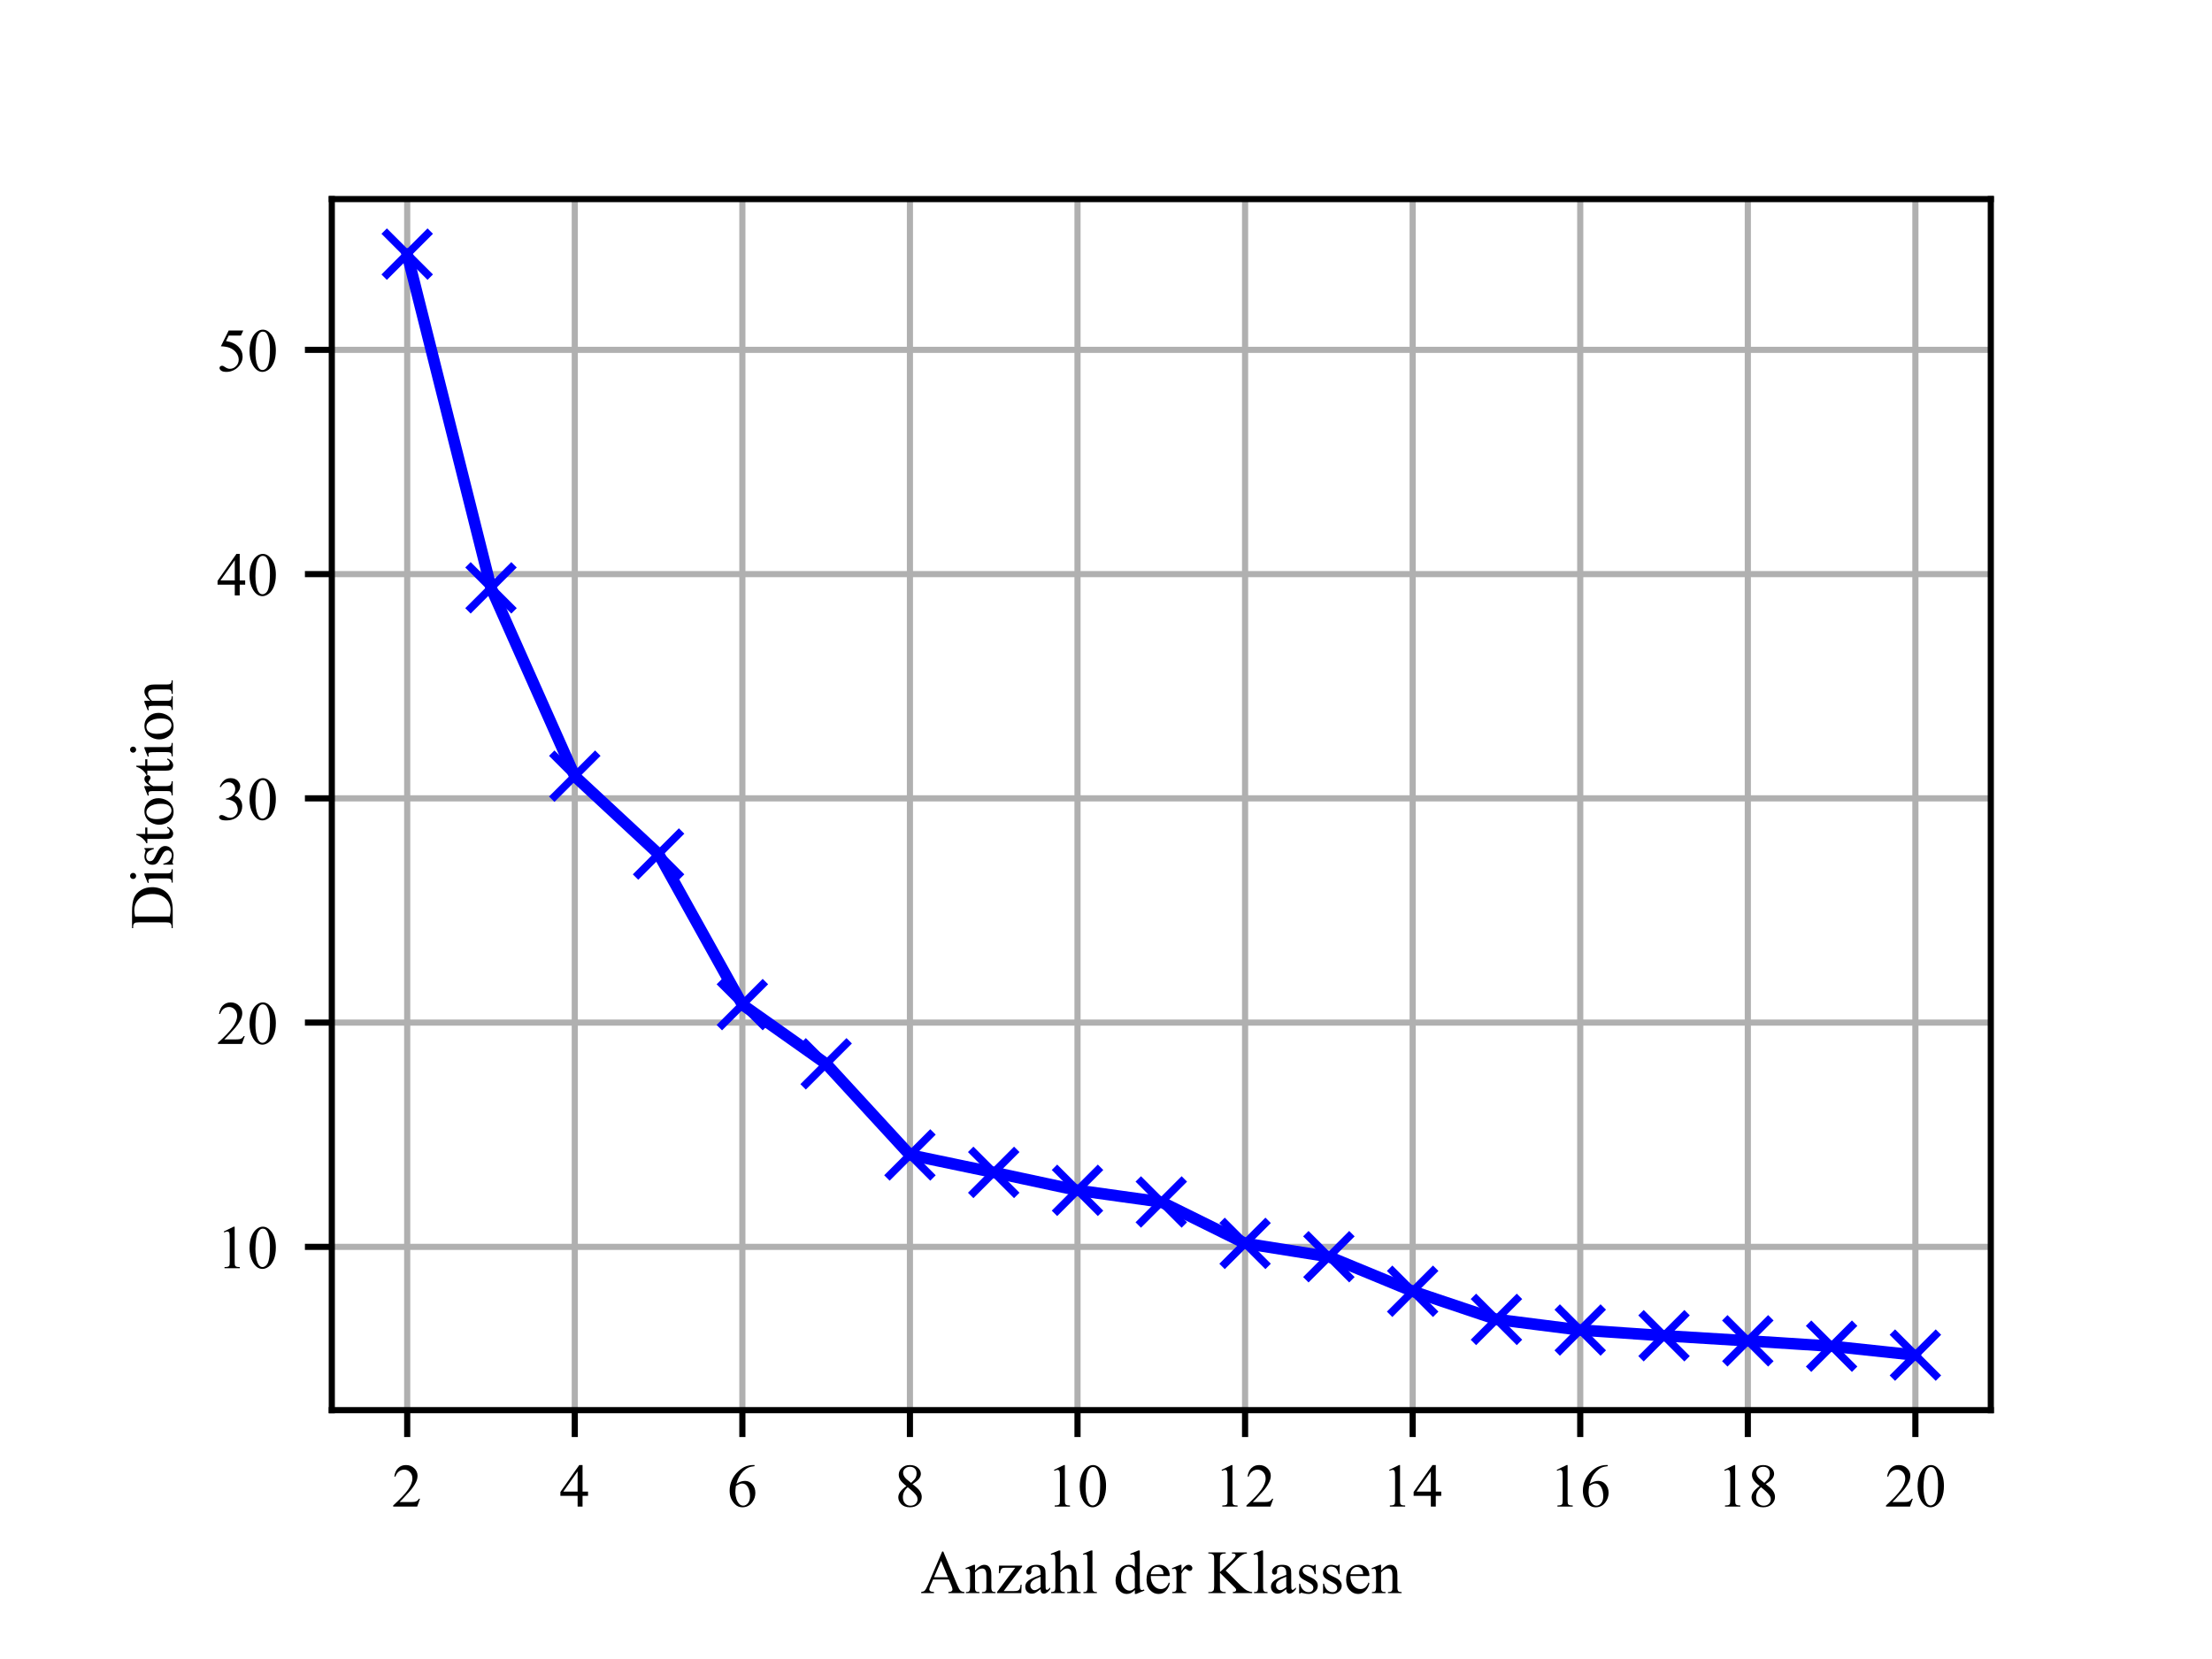
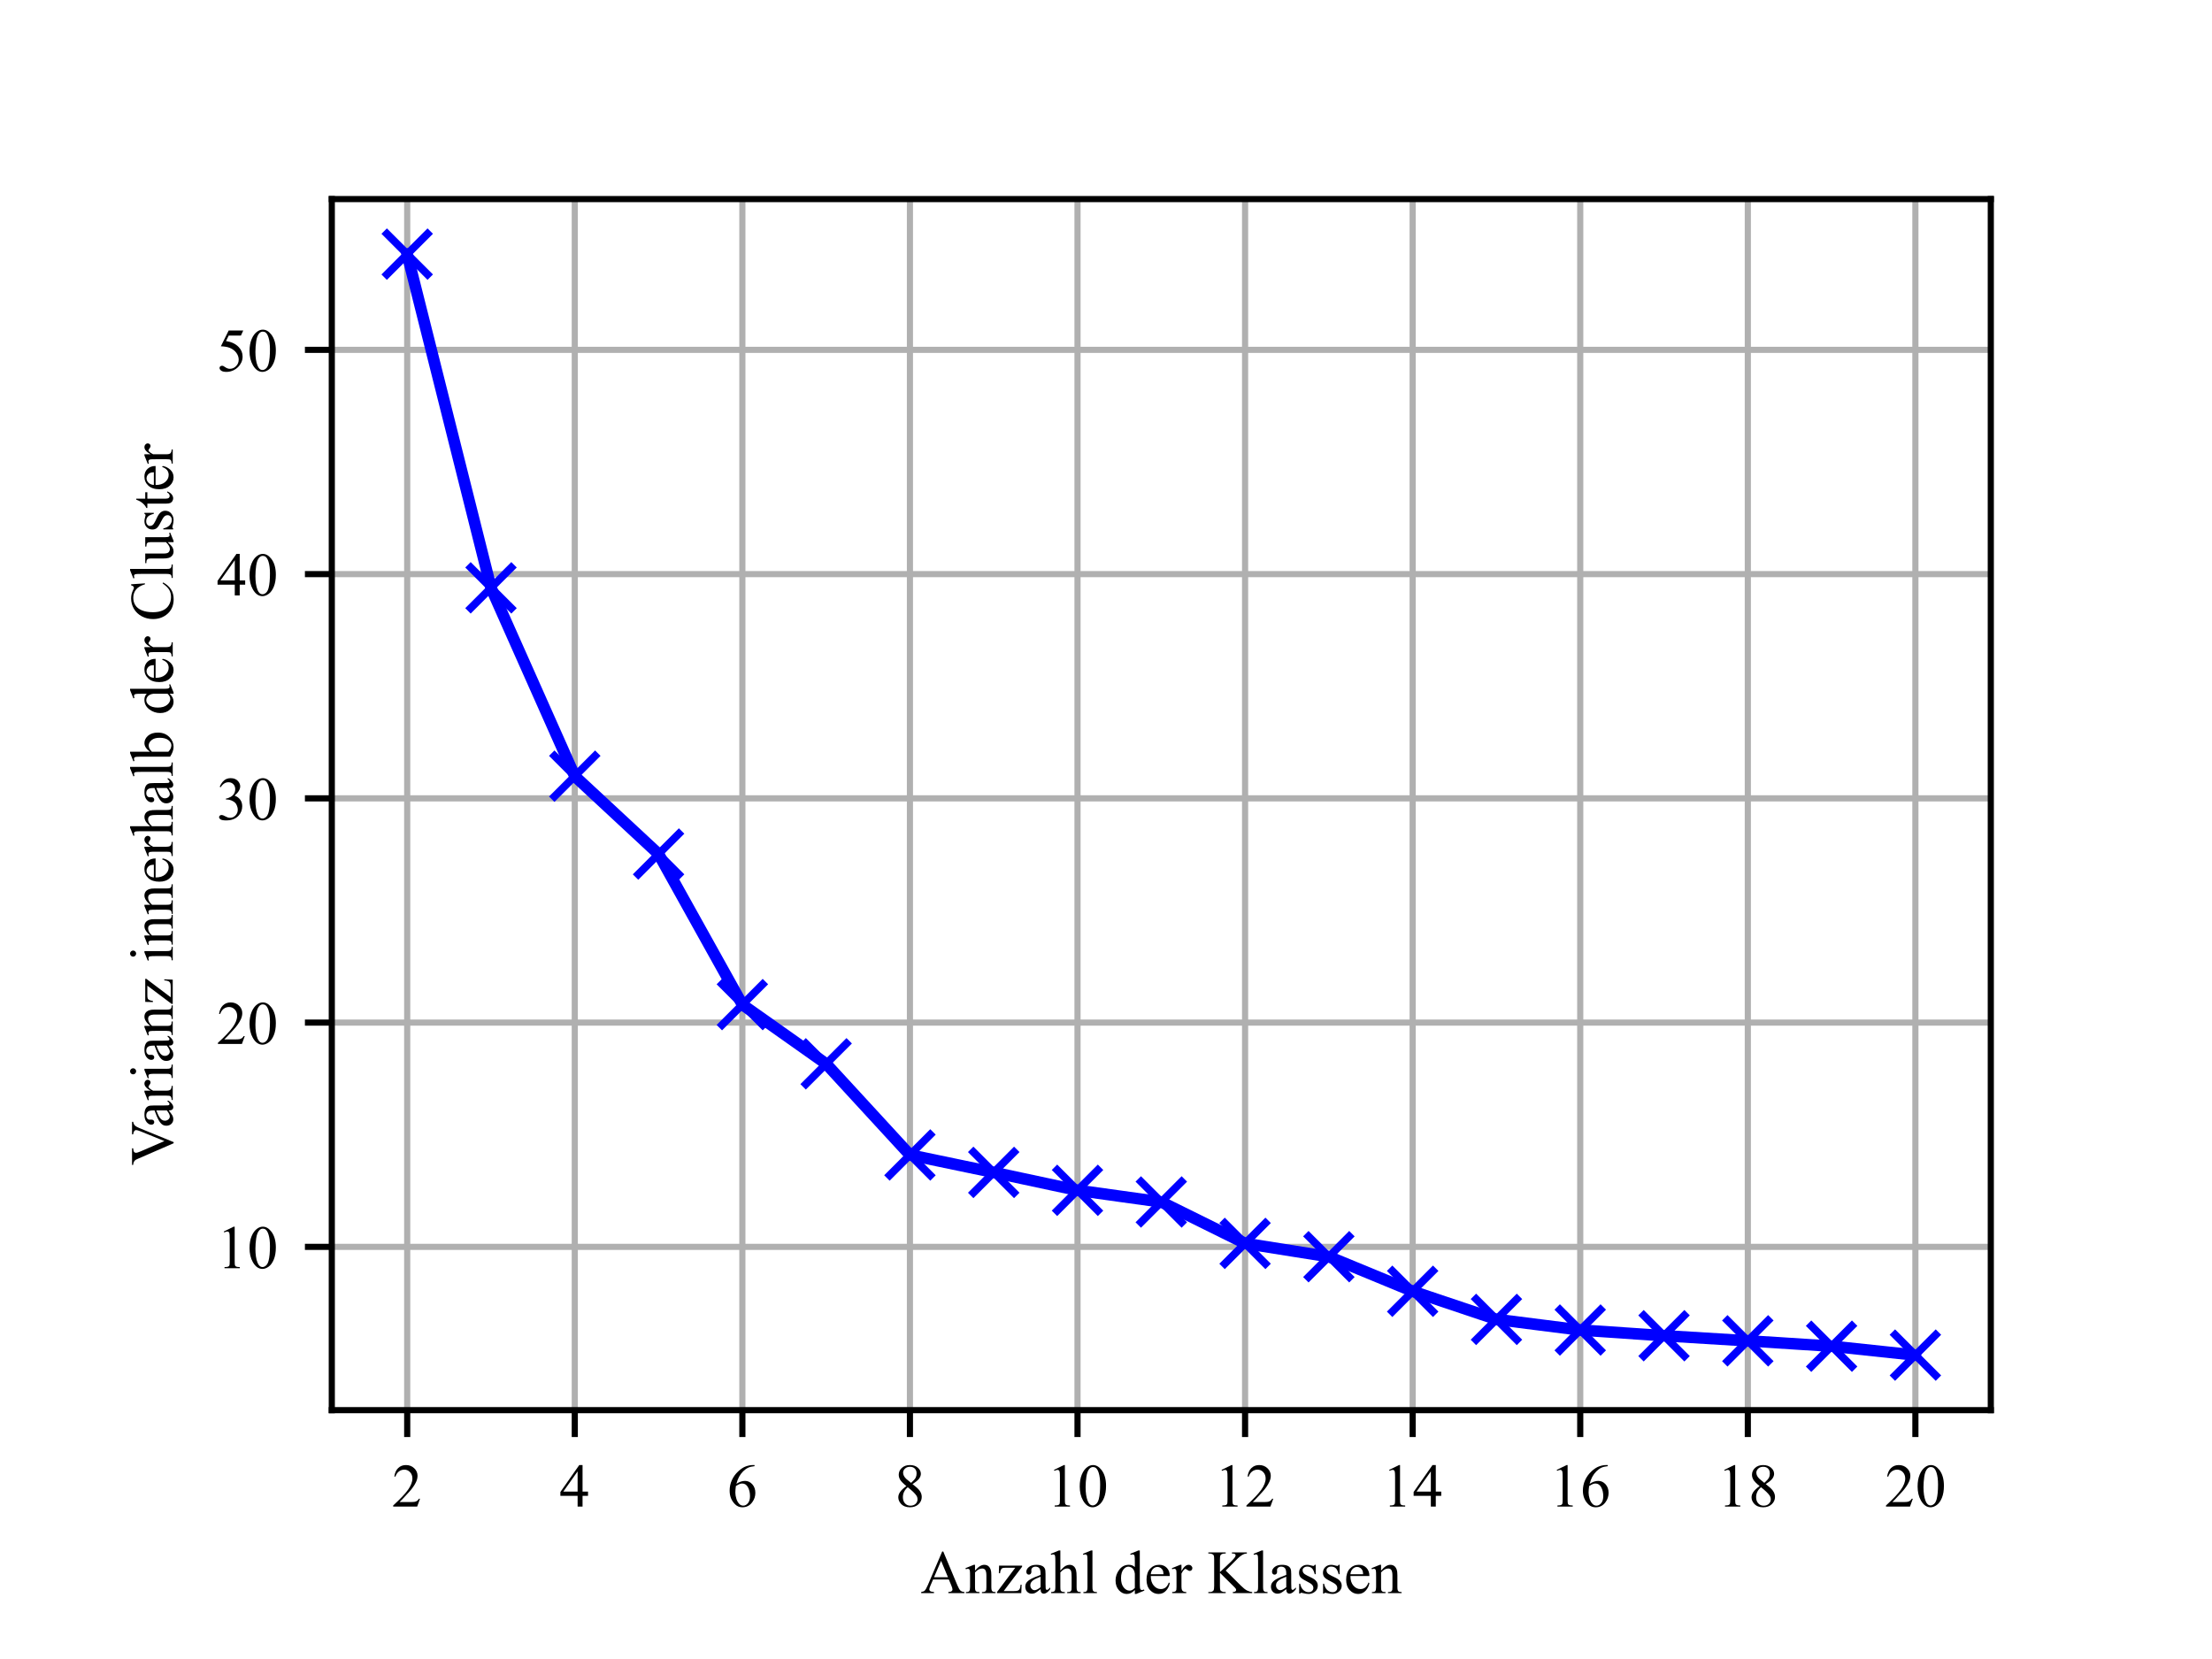
<svg xmlns="http://www.w3.org/2000/svg" xmlns:xlink="http://www.w3.org/1999/xlink" width="288pt" height="216pt" viewBox="0 0 288 216" version="1.1">
  <defs>
    <style type="text/css">*{stroke-linejoin: round; stroke-linecap: butt}</style>
  </defs>
  <g id="figure_1">
    <g id="patch_1">
      <path d="M 0 216  L 288 216  L 288 0  L 0 0  z " style="fill: #ffffff" />
    </g>
    <g id="axes_1">
      <g id="patch_2">
        <path d="M 43.2 183.6  L 259.2 183.6  L 259.2 25.92  L 43.2 25.92  z " style="fill: #ffffff" />
      </g>
      <g id="matplotlib.axis_1">
        <g id="xtick_1">
          <g id="line2d_1">
-             <path d="M 53.018 183.6  L 53.018 25.92  " clip-path="url(#p04c6bb851a)" style="fill: none; stroke: #b0b0b0; stroke-width: 0.8; stroke-linecap: square" />
+             <path d="M 53.018 183.6  L 53.018 25.92  " clip-path="url(#p8b24aad36d)" style="fill: none; stroke: #b0b0b0; stroke-width: 0.8; stroke-linecap: square" />
          </g>
          <g id="line2d_2">
            <defs>
-               <path id="mc4f756c12f" d="M 0 0  L 0 3.5  " style="stroke: #000000; stroke-width: 0.8" />
+               <path id="mf83e53381e" d="M 0 0  L 0 3.5  " style="stroke: #000000; stroke-width: 0.8" />
            </defs>
            <g>
-               <use xlink:href="#mc4f756c12f" x="53.018" y="183.6" style="stroke: #000000; stroke-width: 0.8" />
+               <use xlink:href="#mf83e53381e" x="53.018" y="183.6" style="stroke: #000000; stroke-width: 0.8" />
            </g>
          </g>
          <g id="text_1">
            <g transform="translate(51.01818 196.155) scale(0.08 -0.08)">
              <defs>
                <path id="TimesNewRomanPSMT-32" d="M 2934 816  L 2638 0  L 138 0  L 138 116  Q 1241 1122 1691 1759  Q 2141 2397 2141 2925  Q 2141 3328 1894 3587  Q 1647 3847 1303 3847  Q 991 3847 742 3664  Q 494 3481 375 3128  L 259 3128  Q 338 3706 661 4015  Q 984 4325 1469 4325  Q 1984 4325 2329 3994  Q 2675 3663 2675 3213  Q 2675 2891 2525 2569  Q 2294 2063 1775 1497  Q 997 647 803 472  L 1909 472  Q 2247 472 2383 497  Q 2519 522 2628 598  Q 2738 675 2819 816  L 2934 816  z " transform="scale(0.015625)" />
              </defs>
              <use xlink:href="#TimesNewRomanPSMT-32" />
            </g>
          </g>
        </g>
        <g id="xtick_2">
          <g id="line2d_3">
-             <path d="M 74.836 183.6  L 74.836 25.92  " clip-path="url(#p04c6bb851a)" style="fill: none; stroke: #b0b0b0; stroke-width: 0.8; stroke-linecap: square" />
+             <path d="M 74.836 183.6  L 74.836 25.92  " clip-path="url(#p8b24aad36d)" style="fill: none; stroke: #b0b0b0; stroke-width: 0.8; stroke-linecap: square" />
          </g>
          <g id="line2d_4">
            <g>
-               <use xlink:href="#mc4f756c12f" x="74.836" y="183.6" style="stroke: #000000; stroke-width: 0.8" />
+               <use xlink:href="#mf83e53381e" x="74.836" y="183.6" style="stroke: #000000; stroke-width: 0.8" />
            </g>
          </g>
          <g id="text_2">
            <g transform="translate(72.83636 196.155) scale(0.08 -0.08)">
              <defs>
                <path id="TimesNewRomanPSMT-34" d="M 2978 1563  L 2978 1119  L 2409 1119  L 2409 0  L 1894 0  L 1894 1119  L 100 1119  L 100 1519  L 2066 4325  L 2409 4325  L 2409 1563  L 2978 1563  z M 1894 1563  L 1894 3666  L 406 1563  L 1894 1563  z " transform="scale(0.015625)" />
              </defs>
              <use xlink:href="#TimesNewRomanPSMT-34" />
            </g>
          </g>
        </g>
        <g id="xtick_3">
          <g id="line2d_5">
-             <path d="M 96.655 183.6  L 96.655 25.92  " clip-path="url(#p04c6bb851a)" style="fill: none; stroke: #b0b0b0; stroke-width: 0.8; stroke-linecap: square" />
+             <path d="M 96.655 183.6  L 96.655 25.92  " clip-path="url(#p8b24aad36d)" style="fill: none; stroke: #b0b0b0; stroke-width: 0.8; stroke-linecap: square" />
          </g>
          <g id="line2d_6">
            <g>
-               <use xlink:href="#mc4f756c12f" x="96.655" y="183.6" style="stroke: #000000; stroke-width: 0.8" />
+               <use xlink:href="#mf83e53381e" x="96.655" y="183.6" style="stroke: #000000; stroke-width: 0.8" />
            </g>
          </g>
          <g id="text_3">
            <g transform="translate(94.65454 196.155) scale(0.08 -0.08)">
              <defs>
                <path id="TimesNewRomanPSMT-36" d="M 2869 4325  L 2869 4209  Q 2456 4169 2195 4045  Q 1934 3922 1679 3669  Q 1425 3416 1258 3105  Q 1091 2794 978 2366  Q 1428 2675 1881 2675  Q 2316 2675 2634 2325  Q 2953 1975 2953 1425  Q 2953 894 2631 456  Q 2244 -75 1606 -75  Q 1172 -75 869 213  Q 275 772 275 1663  Q 275 2231 503 2743  Q 731 3256 1154 3653  Q 1578 4050 1965 4187  Q 2353 4325 2688 4325  L 2869 4325  z M 925 2138  Q 869 1716 869 1456  Q 869 1156 980 804  Q 1091 453 1309 247  Q 1469 100 1697 100  Q 1969 100 2183 356  Q 2397 613 2397 1088  Q 2397 1622 2184 2012  Q 1972 2403 1581 2403  Q 1463 2403 1327 2353  Q 1191 2303 925 2138  z " transform="scale(0.015625)" />
              </defs>
              <use xlink:href="#TimesNewRomanPSMT-36" />
            </g>
          </g>
        </g>
        <g id="xtick_4">
          <g id="line2d_7">
-             <path d="M 118.473 183.6  L 118.473 25.92  " clip-path="url(#p04c6bb851a)" style="fill: none; stroke: #b0b0b0; stroke-width: 0.8; stroke-linecap: square" />
+             <path d="M 118.473 183.6  L 118.473 25.92  " clip-path="url(#p8b24aad36d)" style="fill: none; stroke: #b0b0b0; stroke-width: 0.8; stroke-linecap: square" />
          </g>
          <g id="line2d_8">
            <g>
-               <use xlink:href="#mc4f756c12f" x="118.473" y="183.6" style="stroke: #000000; stroke-width: 0.8" />
+               <use xlink:href="#mf83e53381e" x="118.473" y="183.6" style="stroke: #000000; stroke-width: 0.8" />
            </g>
          </g>
          <g id="text_4">
            <g transform="translate(116.4727 196.155) scale(0.08 -0.08)">
              <defs>
                <path id="TimesNewRomanPSMT-38" d="M 1228 2134  Q 725 2547 579 2797  Q 434 3047 434 3316  Q 434 3728 753 4026  Q 1072 4325 1600 4325  Q 2113 4325 2425 4047  Q 2738 3769 2738 3413  Q 2738 3175 2569 2928  Q 2400 2681 1866 2347  Q 2416 1922 2594 1678  Q 2831 1359 2831 1006  Q 2831 559 2490 242  Q 2150 -75 1597 -75  Q 994 -75 656 303  Q 388 606 388 966  Q 388 1247 577 1523  Q 766 1800 1228 2134  z M 1719 2469  Q 2094 2806 2194 3001  Q 2294 3197 2294 3444  Q 2294 3772 2109 3958  Q 1925 4144 1606 4144  Q 1288 4144 1088 3959  Q 888 3775 888 3528  Q 888 3366 970 3203  Q 1053 3041 1206 2894  L 1719 2469  z M 1375 2016  Q 1116 1797 991 1539  Q 866 1281 866 981  Q 866 578 1086 336  Q 1306 94 1647 94  Q 1984 94 2187 284  Q 2391 475 2391 747  Q 2391 972 2272 1150  Q 2050 1481 1375 2016  z " transform="scale(0.015625)" />
              </defs>
              <use xlink:href="#TimesNewRomanPSMT-38" />
            </g>
          </g>
        </g>
        <g id="xtick_5">
          <g id="line2d_9">
-             <path d="M 140.291 183.6  L 140.291 25.92  " clip-path="url(#p04c6bb851a)" style="fill: none; stroke: #b0b0b0; stroke-width: 0.8; stroke-linecap: square" />
+             <path d="M 140.291 183.6  L 140.291 25.92  " clip-path="url(#p8b24aad36d)" style="fill: none; stroke: #b0b0b0; stroke-width: 0.8; stroke-linecap: square" />
          </g>
          <g id="line2d_10">
            <g>
-               <use xlink:href="#mc4f756c12f" x="140.291" y="183.6" style="stroke: #000000; stroke-width: 0.8" />
+               <use xlink:href="#mf83e53381e" x="140.291" y="183.6" style="stroke: #000000; stroke-width: 0.8" />
            </g>
          </g>
          <g id="text_5">
            <g transform="translate(136.2909 196.155) scale(0.08 -0.08)">
              <defs>
                <path id="TimesNewRomanPSMT-31" d="M 750 3822  L 1781 4325  L 1884 4325  L 1884 747  Q 1884 391 1914 303  Q 1944 216 2037 169  Q 2131 122 2419 116  L 2419 0  L 825 0  L 825 116  Q 1125 122 1212 167  Q 1300 213 1334 289  Q 1369 366 1369 747  L 1369 3034  Q 1369 3497 1338 3628  Q 1316 3728 1258 3775  Q 1200 3822 1119 3822  Q 1003 3822 797 3725  L 750 3822  z " transform="scale(0.015625)" />
                <path id="TimesNewRomanPSMT-30" d="M 231 2094  Q 231 2819 450 3342  Q 669 3866 1031 4122  Q 1313 4325 1613 4325  Q 2100 4325 2488 3828  Q 2972 3213 2972 2159  Q 2972 1422 2759 906  Q 2547 391 2217 158  Q 1888 -75 1581 -75  Q 975 -75 572 641  Q 231 1244 231 2094  z M 844 2016  Q 844 1141 1059 588  Q 1238 122 1591 122  Q 1759 122 1940 273  Q 2122 425 2216 781  Q 2359 1319 2359 2297  Q 2359 3022 2209 3506  Q 2097 3866 1919 4016  Q 1791 4119 1609 4119  Q 1397 4119 1231 3928  Q 1006 3669 925 3112  Q 844 2556 844 2016  z " transform="scale(0.015625)" />
              </defs>
              <use xlink:href="#TimesNewRomanPSMT-31" />
              <use xlink:href="#TimesNewRomanPSMT-30" x="50" />
            </g>
          </g>
        </g>
        <g id="xtick_6">
          <g id="line2d_11">
-             <path d="M 162.109 183.6  L 162.109 25.92  " clip-path="url(#p04c6bb851a)" style="fill: none; stroke: #b0b0b0; stroke-width: 0.8; stroke-linecap: square" />
+             <path d="M 162.109 183.6  L 162.109 25.92  " clip-path="url(#p8b24aad36d)" style="fill: none; stroke: #b0b0b0; stroke-width: 0.8; stroke-linecap: square" />
          </g>
          <g id="line2d_12">
            <g>
-               <use xlink:href="#mc4f756c12f" x="162.109" y="183.6" style="stroke: #000000; stroke-width: 0.8" />
+               <use xlink:href="#mf83e53381e" x="162.109" y="183.6" style="stroke: #000000; stroke-width: 0.8" />
            </g>
          </g>
          <g id="text_6">
            <g transform="translate(158.1091 196.155) scale(0.08 -0.08)">
              <use xlink:href="#TimesNewRomanPSMT-31" />
              <use xlink:href="#TimesNewRomanPSMT-32" x="50" />
            </g>
          </g>
        </g>
        <g id="xtick_7">
          <g id="line2d_13">
-             <path d="M 183.927 183.6  L 183.927 25.92  " clip-path="url(#p04c6bb851a)" style="fill: none; stroke: #b0b0b0; stroke-width: 0.8; stroke-linecap: square" />
+             <path d="M 183.927 183.6  L 183.927 25.92  " clip-path="url(#p8b24aad36d)" style="fill: none; stroke: #b0b0b0; stroke-width: 0.8; stroke-linecap: square" />
          </g>
          <g id="line2d_14">
            <g>
-               <use xlink:href="#mc4f756c12f" x="183.927" y="183.6" style="stroke: #000000; stroke-width: 0.8" />
+               <use xlink:href="#mf83e53381e" x="183.927" y="183.6" style="stroke: #000000; stroke-width: 0.8" />
            </g>
          </g>
          <g id="text_7">
            <g transform="translate(179.9273 196.155) scale(0.08 -0.08)">
              <use xlink:href="#TimesNewRomanPSMT-31" />
              <use xlink:href="#TimesNewRomanPSMT-34" x="50" />
            </g>
          </g>
        </g>
        <g id="xtick_8">
          <g id="line2d_15">
-             <path d="M 205.745 183.6  L 205.745 25.92  " clip-path="url(#p04c6bb851a)" style="fill: none; stroke: #b0b0b0; stroke-width: 0.8; stroke-linecap: square" />
+             <path d="M 205.745 183.6  L 205.745 25.92  " clip-path="url(#p8b24aad36d)" style="fill: none; stroke: #b0b0b0; stroke-width: 0.8; stroke-linecap: square" />
          </g>
          <g id="line2d_16">
            <g>
-               <use xlink:href="#mc4f756c12f" x="205.745" y="183.6" style="stroke: #000000; stroke-width: 0.8" />
+               <use xlink:href="#mf83e53381e" x="205.745" y="183.6" style="stroke: #000000; stroke-width: 0.8" />
            </g>
          </g>
          <g id="text_8">
            <g transform="translate(201.7455 196.155) scale(0.08 -0.08)">
              <use xlink:href="#TimesNewRomanPSMT-31" />
              <use xlink:href="#TimesNewRomanPSMT-36" x="50" />
            </g>
          </g>
        </g>
        <g id="xtick_9">
          <g id="line2d_17">
-             <path d="M 227.564 183.6  L 227.564 25.92  " clip-path="url(#p04c6bb851a)" style="fill: none; stroke: #b0b0b0; stroke-width: 0.8; stroke-linecap: square" />
+             <path d="M 227.564 183.6  L 227.564 25.92  " clip-path="url(#p8b24aad36d)" style="fill: none; stroke: #b0b0b0; stroke-width: 0.8; stroke-linecap: square" />
          </g>
          <g id="line2d_18">
            <g>
-               <use xlink:href="#mc4f756c12f" x="227.564" y="183.6" style="stroke: #000000; stroke-width: 0.8" />
+               <use xlink:href="#mf83e53381e" x="227.564" y="183.6" style="stroke: #000000; stroke-width: 0.8" />
            </g>
          </g>
          <g id="text_9">
            <g transform="translate(223.5636 196.155) scale(0.08 -0.08)">
              <use xlink:href="#TimesNewRomanPSMT-31" />
              <use xlink:href="#TimesNewRomanPSMT-38" x="50" />
            </g>
          </g>
        </g>
        <g id="xtick_10">
          <g id="line2d_19">
-             <path d="M 249.382 183.6  L 249.382 25.92  " clip-path="url(#p04c6bb851a)" style="fill: none; stroke: #b0b0b0; stroke-width: 0.8; stroke-linecap: square" />
+             <path d="M 249.382 183.6  L 249.382 25.92  " clip-path="url(#p8b24aad36d)" style="fill: none; stroke: #b0b0b0; stroke-width: 0.8; stroke-linecap: square" />
          </g>
          <g id="line2d_20">
            <g>
-               <use xlink:href="#mc4f756c12f" x="249.382" y="183.6" style="stroke: #000000; stroke-width: 0.8" />
+               <use xlink:href="#mf83e53381e" x="249.382" y="183.6" style="stroke: #000000; stroke-width: 0.8" />
            </g>
          </g>
          <g id="text_10">
            <g transform="translate(245.3818 196.155) scale(0.08 -0.08)">
              <use xlink:href="#TimesNewRomanPSMT-32" />
              <use xlink:href="#TimesNewRomanPSMT-30" x="50" />
            </g>
          </g>
        </g>
        <g id="text_11">
          <g transform="translate(119.8762 207.4212) scale(0.08 -0.08)">
            <defs>
              <path id="TimesNewRomanPSMT-41" d="M 2928 1419  L 1288 1419  L 1000 750  Q 894 503 894 381  Q 894 284 986 211  Q 1078 138 1384 116  L 1384 0  L 50 0  L 50 116  Q 316 163 394 238  Q 553 388 747 847  L 2238 4334  L 2347 4334  L 3822 809  Q 4000 384 4145 257  Q 4291 131 4550 116  L 4550 0  L 2878 0  L 2878 116  Q 3131 128 3220 200  Q 3309 272 3309 375  Q 3309 513 3184 809  L 2928 1419  z M 2841 1650  L 2122 3363  L 1384 1650  L 2841 1650  z " transform="scale(0.015625)" />
              <path id="TimesNewRomanPSMT-6e" d="M 1034 2341  Q 1538 2947 1994 2947  Q 2228 2947 2397 2830  Q 2566 2713 2666 2444  Q 2734 2256 2734 1869  L 2734 647  Q 2734 375 2778 278  Q 2813 200 2889 156  Q 2966 113 3172 113  L 3172 0  L 1756 0  L 1756 113  L 1816 113  Q 2016 113 2095 173  Q 2175 234 2206 353  Q 2219 400 2219 647  L 2219 1819  Q 2219 2209 2117 2386  Q 2016 2563 1775 2563  Q 1403 2563 1034 2156  L 1034 647  Q 1034 356 1069 288  Q 1113 197 1189 155  Q 1266 113 1500 113  L 1500 0  L 84 0  L 84 113  L 147 113  Q 366 113 442 223  Q 519 334 519 647  L 519 1709  Q 519 2225 495 2337  Q 472 2450 423 2490  Q 375 2531 294 2531  Q 206 2531 84 2484  L 38 2597  L 900 2947  L 1034 2947  L 1034 2341  z " transform="scale(0.015625)" />
              <path id="TimesNewRomanPSMT-7a" d="M 2688 878  L 2653 0  L 128 0  L 128 113  L 2028 2644  L 1091 2644  Q 788 2644 694 2605  Q 600 2566 541 2456  Q 456 2300 444 2069  L 319 2069  L 338 2863  L 2738 2863  L 2738 2747  L 819 209  L 1863 209  Q 2191 209 2308 264  Q 2425 319 2497 456  Q 2547 556 2581 878  L 2688 878  z " transform="scale(0.015625)" />
              <path id="TimesNewRomanPSMT-61" d="M 1822 413  Q 1381 72 1269 19  Q 1100 -59 909 -59  Q 613 -59 420 144  Q 228 347 228 678  Q 228 888 322 1041  Q 450 1253 767 1440  Q 1084 1628 1822 1897  L 1822 2009  Q 1822 2438 1686 2597  Q 1550 2756 1291 2756  Q 1094 2756 978 2650  Q 859 2544 859 2406  L 866 2225  Q 866 2081 792 2003  Q 719 1925 600 1925  Q 484 1925 411 2006  Q 338 2088 338 2228  Q 338 2497 613 2722  Q 888 2947 1384 2947  Q 1766 2947 2009 2819  Q 2194 2722 2281 2516  Q 2338 2381 2338 1966  L 2338 994  Q 2338 584 2353 492  Q 2369 400 2405 369  Q 2441 338 2488 338  Q 2538 338 2575 359  Q 2641 400 2828 588  L 2828 413  Q 2478 -56 2159 -56  Q 2006 -56 1915 50  Q 1825 156 1822 413  z M 1822 616  L 1822 1706  Q 1350 1519 1213 1441  Q 966 1303 859 1153  Q 753 1003 753 825  Q 753 600 887 451  Q 1022 303 1197 303  Q 1434 303 1822 616  z " transform="scale(0.015625)" />
              <path id="TimesNewRomanPSMT-68" d="M 1041 4444  L 1041 2350  Q 1388 2731 1591 2839  Q 1794 2947 1997 2947  Q 2241 2947 2416 2812  Q 2591 2678 2675 2391  Q 2734 2191 2734 1659  L 2734 647  Q 2734 375 2778 275  Q 2809 200 2884 156  Q 2959 113 3159 113  L 3159 0  L 1753 0  L 1753 113  L 1819 113  Q 2019 113 2097 173  Q 2175 234 2206 353  Q 2216 403 2216 647  L 2216 1659  Q 2216 2128 2167 2275  Q 2119 2422 2012 2495  Q 1906 2569 1756 2569  Q 1603 2569 1437 2487  Q 1272 2406 1041 2159  L 1041 647  Q 1041 353 1073 281  Q 1106 209 1195 161  Q 1284 113 1503 113  L 1503 0  L 84 0  L 84 113  Q 275 113 384 172  Q 447 203 484 290  Q 522 378 522 647  L 522 3238  Q 522 3728 498 3840  Q 475 3953 426 3993  Q 378 4034 297 4034  Q 231 4034 84 3984  L 41 4094  L 897 4444  L 1041 4444  z " transform="scale(0.015625)" />
              <path id="TimesNewRomanPSMT-6c" d="M 1184 4444  L 1184 647  Q 1184 378 1223 290  Q 1263 203 1344 158  Q 1425 113 1647 113  L 1647 0  L 244 0  L 244 113  Q 441 113 512 153  Q 584 194 625 287  Q 666 381 666 647  L 666 3247  Q 666 3731 644 3842  Q 622 3953 573 3993  Q 525 4034 450 4034  Q 369 4034 244 3984  L 191 4094  L 1044 4444  L 1184 4444  z " transform="scale(0.015625)" />
              <path id="TimesNewRomanPSMT-20" transform="scale(0.015625)" />
              <path id="TimesNewRomanPSMT-64" d="M 2222 322  Q 2013 103 1813 7  Q 1613 -88 1381 -88  Q 913 -88 563 304  Q 213 697 213 1313  Q 213 1928 600 2439  Q 988 2950 1597 2950  Q 1975 2950 2222 2709  L 2222 3238  Q 2222 3728 2198 3840  Q 2175 3953 2125 3993  Q 2075 4034 2000 4034  Q 1919 4034 1784 3984  L 1744 4094  L 2597 4444  L 2738 4444  L 2738 1134  Q 2738 631 2761 520  Q 2784 409 2836 365  Q 2888 322 2956 322  Q 3041 322 3181 375  L 3216 266  L 2366 -88  L 2222 -88  L 2222 322  z M 2222 541  L 2222 2016  Q 2203 2228 2109 2403  Q 2016 2578 1861 2667  Q 1706 2756 1559 2756  Q 1284 2756 1069 2509  Q 784 2184 784 1559  Q 784 928 1059 592  Q 1334 256 1672 256  Q 1956 256 2222 541  z " transform="scale(0.015625)" />
              <path id="TimesNewRomanPSMT-65" d="M 681 1784  Q 678 1147 991 784  Q 1303 422 1725 422  Q 2006 422 2214 576  Q 2422 731 2563 1106  L 2659 1044  Q 2594 616 2278 264  Q 1963 -88 1488 -88  Q 972 -88 605 314  Q 238 716 238 1394  Q 238 2128 614 2539  Q 991 2950 1559 2950  Q 2041 2950 2350 2633  Q 2659 2316 2659 1784  L 681 1784  z M 681 1966  L 2006 1966  Q 1991 2241 1941 2353  Q 1863 2528 1708 2628  Q 1553 2728 1384 2728  Q 1125 2728 920 2526  Q 716 2325 681 1966  z " transform="scale(0.015625)" />
              <path id="TimesNewRomanPSMT-72" d="M 1038 2947  L 1038 2303  Q 1397 2947 1775 2947  Q 1947 2947 2059 2842  Q 2172 2738 2172 2600  Q 2172 2478 2090 2393  Q 2009 2309 1897 2309  Q 1788 2309 1652 2417  Q 1516 2525 1450 2525  Q 1394 2525 1328 2463  Q 1188 2334 1038 2041  L 1038 669  Q 1038 431 1097 309  Q 1138 225 1241 169  Q 1344 113 1538 113  L 1538 0  L 72 0  L 72 113  Q 291 113 397 181  Q 475 231 506 341  Q 522 394 522 644  L 522 1753  Q 522 2253 501 2348  Q 481 2444 426 2487  Q 372 2531 291 2531  Q 194 2531 72 2484  L 41 2597  L 906 2947  L 1038 2947  z " transform="scale(0.015625)" />
              <path id="TimesNewRomanPSMT-4b" d="M 1913 2350  L 3475 797  Q 3859 413 4131 273  Q 4403 134 4675 116  L 4675 0  L 2659 0  L 2659 116  Q 2841 116 2920 177  Q 3000 238 3000 313  Q 3000 388 2970 447  Q 2941 506 2775 669  L 1313 2116  L 1313 750  Q 1313 428 1353 325  Q 1384 247 1484 191  Q 1619 116 1769 116  L 1913 116  L 1913 0  L 106 0  L 106 116  L 256 116  Q 519 116 638 269  Q 713 369 713 750  L 713 3488  Q 713 3809 672 3916  Q 641 3991 544 4047  Q 406 4122 256 4122  L 106 4122  L 106 4238  L 1913 4238  L 1913 4122  L 1769 4122  Q 1622 4122 1484 4050  Q 1388 4000 1350 3900  Q 1313 3800 1313 3488  L 1313 2191  Q 1375 2250 1741 2588  Q 2669 3438 2863 3722  Q 2947 3847 2947 3941  Q 2947 4013 2881 4067  Q 2816 4122 2659 4122  L 2563 4122  L 2563 4238  L 4119 4238  L 4119 4122  Q 3981 4119 3868 4084  Q 3756 4050 3593 3951  Q 3431 3853 3194 3634  Q 3125 3572 2559 2994  L 1913 2350  z " transform="scale(0.015625)" />
              <path id="TimesNewRomanPSMT-73" d="M 2050 2947  L 2050 1972  L 1947 1972  Q 1828 2431 1642 2597  Q 1456 2763 1169 2763  Q 950 2763 815 2647  Q 681 2531 681 2391  Q 681 2216 781 2091  Q 878 1963 1175 1819  L 1631 1597  Q 2266 1288 2266 781  Q 2266 391 1970 151  Q 1675 -88 1309 -88  Q 1047 -88 709 6  Q 606 38 541 38  Q 469 38 428 -44  L 325 -44  L 325 978  L 428 978  Q 516 541 762 319  Q 1009 97 1316 97  Q 1531 97 1667 223  Q 1803 350 1803 528  Q 1803 744 1651 891  Q 1500 1038 1047 1263  Q 594 1488 453 1669  Q 313 1847 313 2119  Q 313 2472 555 2709  Q 797 2947 1181 2947  Q 1350 2947 1591 2875  Q 1750 2828 1803 2828  Q 1853 2828 1881 2850  Q 1909 2872 1947 2947  L 2050 2947  z " transform="scale(0.015625)" />
            </defs>
            <use xlink:href="#TimesNewRomanPSMT-41" />
            <use xlink:href="#TimesNewRomanPSMT-6e" x="72.217" />
            <use xlink:href="#TimesNewRomanPSMT-7a" x="122.217" />
            <use xlink:href="#TimesNewRomanPSMT-61" x="166.602" />
            <use xlink:href="#TimesNewRomanPSMT-68" x="210.986" />
            <use xlink:href="#TimesNewRomanPSMT-6c" x="260.986" />
            <use xlink:href="#TimesNewRomanPSMT-20" x="288.77" />
            <use xlink:href="#TimesNewRomanPSMT-64" x="313.77" />
            <use xlink:href="#TimesNewRomanPSMT-65" x="363.77" />
            <use xlink:href="#TimesNewRomanPSMT-72" x="408.154" />
            <use xlink:href="#TimesNewRomanPSMT-20" x="441.455" />
            <use xlink:href="#TimesNewRomanPSMT-4b" x="466.455" />
            <use xlink:href="#TimesNewRomanPSMT-6c" x="538.672" />
            <use xlink:href="#TimesNewRomanPSMT-61" x="566.455" />
            <use xlink:href="#TimesNewRomanPSMT-73" x="610.84" />
            <use xlink:href="#TimesNewRomanPSMT-73" x="649.756" />
            <use xlink:href="#TimesNewRomanPSMT-65" x="688.672" />
            <use xlink:href="#TimesNewRomanPSMT-6e" x="733.057" />
          </g>
        </g>
      </g>
      <g id="matplotlib.axis_2">
        <g id="ytick_1">
          <g id="line2d_21">
-             <path d="M 43.2 162.34  L 259.2 162.34  " clip-path="url(#p04c6bb851a)" style="fill: none; stroke: #b0b0b0; stroke-width: 0.8; stroke-linecap: square" />
+             <path d="M 43.2 162.34  L 259.2 162.34  " clip-path="url(#p8b24aad36d)" style="fill: none; stroke: #b0b0b0; stroke-width: 0.8; stroke-linecap: square" />
          </g>
          <g id="line2d_22">
            <defs>
-               <path id="m5113d94816" d="M 0 0  L -3.5 0  " style="stroke: #000000; stroke-width: 0.8" />
+               <path id="me1548ef270" d="M 0 0  L -3.5 0  " style="stroke: #000000; stroke-width: 0.8" />
            </defs>
            <g>
-               <use xlink:href="#m5113d94816" x="43.2" y="162.34" style="stroke: #000000; stroke-width: 0.8" />
+               <use xlink:href="#me1548ef270" x="43.2" y="162.34" style="stroke: #000000; stroke-width: 0.8" />
            </g>
          </g>
          <g id="text_12">
            <g transform="translate(28.2 165.1179) scale(0.08 -0.08)">
              <use xlink:href="#TimesNewRomanPSMT-31" />
              <use xlink:href="#TimesNewRomanPSMT-30" x="50" />
            </g>
          </g>
        </g>
        <g id="ytick_2">
          <g id="line2d_23">
-             <path d="M 43.2 133.142  L 259.2 133.142  " clip-path="url(#p04c6bb851a)" style="fill: none; stroke: #b0b0b0; stroke-width: 0.8; stroke-linecap: square" />
+             <path d="M 43.2 133.142  L 259.2 133.142  " clip-path="url(#p8b24aad36d)" style="fill: none; stroke: #b0b0b0; stroke-width: 0.8; stroke-linecap: square" />
          </g>
          <g id="line2d_24">
            <g>
-               <use xlink:href="#m5113d94816" x="43.2" y="133.142" style="stroke: #000000; stroke-width: 0.8" />
+               <use xlink:href="#me1548ef270" x="43.2" y="133.142" style="stroke: #000000; stroke-width: 0.8" />
            </g>
          </g>
          <g id="text_13">
            <g transform="translate(28.2 135.92) scale(0.08 -0.08)">
              <use xlink:href="#TimesNewRomanPSMT-32" />
              <use xlink:href="#TimesNewRomanPSMT-30" x="50" />
            </g>
          </g>
        </g>
        <g id="ytick_3">
          <g id="line2d_25">
-             <path d="M 43.2 103.945  L 259.2 103.945  " clip-path="url(#p04c6bb851a)" style="fill: none; stroke: #b0b0b0; stroke-width: 0.8; stroke-linecap: square" />
+             <path d="M 43.2 103.945  L 259.2 103.945  " clip-path="url(#p8b24aad36d)" style="fill: none; stroke: #b0b0b0; stroke-width: 0.8; stroke-linecap: square" />
          </g>
          <g id="line2d_26">
            <g>
-               <use xlink:href="#m5113d94816" x="43.2" y="103.945" style="stroke: #000000; stroke-width: 0.8" />
+               <use xlink:href="#me1548ef270" x="43.2" y="103.945" style="stroke: #000000; stroke-width: 0.8" />
            </g>
          </g>
          <g id="text_14">
            <g transform="translate(28.2 106.7221) scale(0.08 -0.08)">
              <defs>
                <path id="TimesNewRomanPSMT-33" d="M 325 3431  Q 506 3859 782 4092  Q 1059 4325 1472 4325  Q 1981 4325 2253 3994  Q 2459 3747 2459 3466  Q 2459 3003 1878 2509  Q 2269 2356 2469 2072  Q 2669 1788 2669 1403  Q 2669 853 2319 450  Q 1863 -75 997 -75  Q 569 -75 414 31  Q 259 138 259 259  Q 259 350 332 419  Q 406 488 509 488  Q 588 488 669 463  Q 722 447 909 348  Q 1097 250 1169 231  Q 1284 197 1416 197  Q 1734 197 1970 444  Q 2206 691 2206 1028  Q 2206 1275 2097 1509  Q 2016 1684 1919 1775  Q 1784 1900 1550 2001  Q 1316 2103 1072 2103  L 972 2103  L 972 2197  Q 1219 2228 1467 2375  Q 1716 2522 1828 2728  Q 1941 2934 1941 3181  Q 1941 3503 1739 3701  Q 1538 3900 1238 3900  Q 753 3900 428 3381  L 325 3431  z " transform="scale(0.015625)" />
              </defs>
              <use xlink:href="#TimesNewRomanPSMT-33" />
              <use xlink:href="#TimesNewRomanPSMT-30" x="50" />
            </g>
          </g>
        </g>
        <g id="ytick_4">
          <g id="line2d_27">
-             <path d="M 43.2 74.747  L 259.2 74.747  " clip-path="url(#p04c6bb851a)" style="fill: none; stroke: #b0b0b0; stroke-width: 0.8; stroke-linecap: square" />
+             <path d="M 43.2 74.747  L 259.2 74.747  " clip-path="url(#p8b24aad36d)" style="fill: none; stroke: #b0b0b0; stroke-width: 0.8; stroke-linecap: square" />
          </g>
          <g id="line2d_28">
            <g>
-               <use xlink:href="#m5113d94816" x="43.2" y="74.747" style="stroke: #000000; stroke-width: 0.8" />
+               <use xlink:href="#me1548ef270" x="43.2" y="74.747" style="stroke: #000000; stroke-width: 0.8" />
            </g>
          </g>
          <g id="text_15">
            <g transform="translate(28.2 77.52415) scale(0.08 -0.08)">
              <use xlink:href="#TimesNewRomanPSMT-34" />
              <use xlink:href="#TimesNewRomanPSMT-30" x="50" />
            </g>
          </g>
        </g>
        <g id="ytick_5">
          <g id="line2d_29">
-             <path d="M 43.2 45.549  L 259.2 45.549  " clip-path="url(#p04c6bb851a)" style="fill: none; stroke: #b0b0b0; stroke-width: 0.8; stroke-linecap: square" />
+             <path d="M 43.2 45.549  L 259.2 45.549  " clip-path="url(#p8b24aad36d)" style="fill: none; stroke: #b0b0b0; stroke-width: 0.8; stroke-linecap: square" />
          </g>
          <g id="line2d_30">
            <g>
-               <use xlink:href="#m5113d94816" x="43.2" y="45.549" style="stroke: #000000; stroke-width: 0.8" />
+               <use xlink:href="#me1548ef270" x="43.2" y="45.549" style="stroke: #000000; stroke-width: 0.8" />
            </g>
          </g>
          <g id="text_16">
            <g transform="translate(28.2 48.32623) scale(0.08 -0.08)">
              <defs>
                <path id="TimesNewRomanPSMT-35" d="M 2778 4238  L 2534 3706  L 1259 3706  L 981 3138  Q 1809 3016 2294 2522  Q 2709 2097 2709 1522  Q 2709 1188 2573 903  Q 2438 619 2231 419  Q 2025 219 1772 97  Q 1413 -75 1034 -75  Q 653 -75 479 54  Q 306 184 306 341  Q 306 428 378 495  Q 450 563 559 563  Q 641 563 702 538  Q 763 513 909 409  Q 1144 247 1384 247  Q 1750 247 2026 523  Q 2303 800 2303 1197  Q 2303 1581 2056 1914  Q 1809 2247 1375 2428  Q 1034 2569 447 2591  L 1259 4238  L 2778 4238  z " transform="scale(0.015625)" />
              </defs>
              <use xlink:href="#TimesNewRomanPSMT-35" />
              <use xlink:href="#TimesNewRomanPSMT-30" x="50" />
            </g>
          </g>
        </g>
        <g id="text_17">
-           <g transform="translate(22.48875 120.9825) rotate(-90) scale(0.08 -0.08)">
+           <g transform="translate(22.48875 151.7419) rotate(-90) scale(0.08 -0.08)">
            <defs>
-               <path id="TimesNewRomanPSMT-44" d="M 109 0  L 109 116  L 269 116  Q 538 116 650 288  Q 719 391 719 750  L 719 3488  Q 719 3884 631 3984  Q 509 4122 269 4122  L 109 4122  L 109 4238  L 1834 4238  Q 2784 4238 3279 4022  Q 3775 3806 4076 3303  Q 4378 2800 4378 2141  Q 4378 1256 3841 663  Q 3238 0 2003 0  L 109 0  z M 1319 306  Q 1716 219 1984 219  Q 2709 219 3187 728  Q 3666 1238 3666 2109  Q 3666 2988 3187 3494  Q 2709 4000 1959 4000  Q 1678 4000 1319 3909  L 1319 306  z " transform="scale(0.015625)" />
+               <path id="TimesNewRomanPSMT-56" d="M 4544 4238  L 4544 4122  Q 4319 4081 4203 3978  Q 4038 3825 3909 3509  L 2431 -97  L 2316 -97  L 728 3556  Q 606 3838 556 3900  Q 478 3997 364 4051  Q 250 4106 56 4122  L 56 4238  L 1788 4238  L 1788 4122  Q 1494 4094 1406 4022  Q 1319 3950 1319 3838  Q 1319 3681 1463 3350  L 2541 866  L 3541 3319  Q 3688 3681 3688 3822  Q 3688 3913 3597 3995  Q 3506 4078 3291 4113  Q 3275 4116 3238 4122  L 3238 4238  L 4544 4238  z " transform="scale(0.015625)" />
              <path id="TimesNewRomanPSMT-69" d="M 928 4444  Q 1059 4444 1151 4351  Q 1244 4259 1244 4128  Q 1244 3997 1151 3903  Q 1059 3809 928 3809  Q 797 3809 703 3903  Q 609 3997 609 4128  Q 609 4259 701 4351  Q 794 4444 928 4444  z M 1188 2947  L 1188 647  Q 1188 378 1227 289  Q 1266 200 1342 156  Q 1419 113 1622 113  L 1622 0  L 231 0  L 231 113  Q 441 113 512 153  Q 584 194 626 287  Q 669 381 669 647  L 669 1750  Q 669 2216 641 2353  Q 619 2453 572 2492  Q 525 2531 444 2531  Q 356 2531 231 2484  L 188 2597  L 1050 2947  L 1188 2947  z " transform="scale(0.015625)" />
+               <path id="TimesNewRomanPSMT-62" d="M 984 2369  Q 1400 2947 1881 2947  Q 2322 2947 2650 2570  Q 2978 2194 2978 1541  Q 2978 778 2472 313  Q 2038 -88 1503 -88  Q 1253 -88 995 3  Q 738 94 469 275  L 469 3241  Q 469 3728 445 3840  Q 422 3953 372 3993  Q 322 4034 247 4034  Q 159 4034 28 3984  L -16 4094  L 844 4444  L 984 4444  L 984 2369  z M 984 2169  L 984 456  Q 1144 300 1314 220  Q 1484 141 1663 141  Q 1947 141 2192 453  Q 2438 766 2438 1363  Q 2438 1913 2192 2208  Q 1947 2503 1634 2503  Q 1469 2503 1303 2419  Q 1178 2356 984 2169  z " transform="scale(0.015625)" />
+               <path id="TimesNewRomanPSMT-43" d="M 3853 4334  L 3950 2894  L 3853 2894  Q 3659 3541 3300 3825  Q 2941 4109 2438 4109  Q 2016 4109 1675 3895  Q 1334 3681 1139 3212  Q 944 2744 944 2047  Q 944 1472 1128 1050  Q 1313 628 1683 403  Q 2053 178 2528 178  Q 2941 178 3256 354  Q 3572 531 3950 1056  L 4047 994  Q 3728 428 3303 165  Q 2878 -97 2294 -97  Q 1241 -97 663 684  Q 231 1266 231 2053  Q 231 2688 515 3219  Q 800 3750 1298 4042  Q 1797 4334 2388 4334  Q 2847 4334 3294 4109  Q 3425 4041 3481 4041  Q 3566 4041 3628 4100  Q 3709 4184 3744 4334  L 3853 4334  z " transform="scale(0.015625)" />
+               <path id="TimesNewRomanPSMT-75" d="M 2709 2863  L 2709 1128  Q 2709 631 2732 520  Q 2756 409 2807 365  Q 2859 322 2928 322  Q 3025 322 3147 375  L 3191 266  L 2334 -88  L 2194 -88  L 2194 519  Q 1825 119 1631 15  Q 1438 -88 1222 -88  Q 981 -88 804 51  Q 628 191 559 409  Q 491 628 491 1028  L 491 2306  Q 491 2509 447 2587  Q 403 2666 317 2708  Q 231 2750 6 2747  L 6 2863  L 1009 2863  L 1009 947  Q 1009 547 1148 422  Q 1288 297 1484 297  Q 1619 297 1789 381  Q 1959 466 2194 703  L 2194 2325  Q 2194 2569 2105 2655  Q 2016 2741 1734 2747  L 1734 2863  L 2709 2863  z " transform="scale(0.015625)" />
              <path id="TimesNewRomanPSMT-74" d="M 1031 3803  L 1031 2863  L 1700 2863  L 1700 2644  L 1031 2644  L 1031 788  Q 1031 509 1111 412  Q 1191 316 1316 316  Q 1419 316 1516 380  Q 1613 444 1666 569  L 1788 569  Q 1678 263 1478 108  Q 1278 -47 1066 -47  Q 922 -47 784 33  Q 647 113 581 261  Q 516 409 516 719  L 516 2644  L 63 2644  L 63 2747  Q 234 2816 414 2980  Q 594 3144 734 3369  Q 806 3488 934 3803  L 1031 3803  z " transform="scale(0.015625)" />
-               <path id="TimesNewRomanPSMT-6f" d="M 1600 2947  Q 2250 2947 2644 2453  Q 2978 2031 2978 1484  Q 2978 1100 2793 706  Q 2609 313 2286 112  Q 1963 -88 1566 -88  Q 919 -88 538 428  Q 216 863 216 1403  Q 216 1797 411 2186  Q 606 2575 925 2761  Q 1244 2947 1600 2947  z M 1503 2744  Q 1338 2744 1170 2645  Q 1003 2547 900 2300  Q 797 2053 797 1666  Q 797 1041 1045 587  Q 1294 134 1700 134  Q 2003 134 2200 384  Q 2397 634 2397 1244  Q 2397 2006 2069 2444  Q 1847 2744 1503 2744  z " transform="scale(0.015625)" />
            </defs>
-             <use xlink:href="#TimesNewRomanPSMT-44" />
-             <use xlink:href="#TimesNewRomanPSMT-69" x="72.217" />
-             <use xlink:href="#TimesNewRomanPSMT-73" x="100" />
-             <use xlink:href="#TimesNewRomanPSMT-74" x="138.916" />
-             <use xlink:href="#TimesNewRomanPSMT-6f" x="166.699" />
-             <use xlink:href="#TimesNewRomanPSMT-72" x="216.699" />
-             <use xlink:href="#TimesNewRomanPSMT-74" x="250" />
-             <use xlink:href="#TimesNewRomanPSMT-69" x="277.783" />
-             <use xlink:href="#TimesNewRomanPSMT-6f" x="305.566" />
-             <use xlink:href="#TimesNewRomanPSMT-6e" x="355.566" />
+             <use xlink:href="#TimesNewRomanPSMT-56" />
+             <use xlink:href="#TimesNewRomanPSMT-61" x="61.092" />
+             <use xlink:href="#TimesNewRomanPSMT-72" x="105.477" />
+             <use xlink:href="#TimesNewRomanPSMT-69" x="138.777" />
+             <use xlink:href="#TimesNewRomanPSMT-61" x="166.561" />
+             <use xlink:href="#TimesNewRomanPSMT-6e" x="210.945" />
+             <use xlink:href="#TimesNewRomanPSMT-7a" x="260.945" />
+             <use xlink:href="#TimesNewRomanPSMT-20" x="305.33" />
+             <use xlink:href="#TimesNewRomanPSMT-69" x="330.33" />
+             <use xlink:href="#TimesNewRomanPSMT-6e" x="358.113" />
+             <use xlink:href="#TimesNewRomanPSMT-6e" x="408.113" />
+             <use xlink:href="#TimesNewRomanPSMT-65" x="458.113" />
+             <use xlink:href="#TimesNewRomanPSMT-72" x="502.498" />
+             <use xlink:href="#TimesNewRomanPSMT-68" x="535.799" />
+             <use xlink:href="#TimesNewRomanPSMT-61" x="585.799" />
+             <use xlink:href="#TimesNewRomanPSMT-6c" x="630.184" />
+             <use xlink:href="#TimesNewRomanPSMT-62" x="657.967" />
+             <use xlink:href="#TimesNewRomanPSMT-20" x="707.967" />
+             <use xlink:href="#TimesNewRomanPSMT-64" x="732.967" />
+             <use xlink:href="#TimesNewRomanPSMT-65" x="782.967" />
+             <use xlink:href="#TimesNewRomanPSMT-72" x="827.352" />
+             <use xlink:href="#TimesNewRomanPSMT-20" x="860.652" />
+             <use xlink:href="#TimesNewRomanPSMT-43" x="885.652" />
+             <use xlink:href="#TimesNewRomanPSMT-6c" x="952.352" />
+             <use xlink:href="#TimesNewRomanPSMT-75" x="980.135" />
+             <use xlink:href="#TimesNewRomanPSMT-73" x="1030.135" />
+             <use xlink:href="#TimesNewRomanPSMT-74" x="1069.051" />
+             <use xlink:href="#TimesNewRomanPSMT-65" x="1096.834" />
+             <use xlink:href="#TimesNewRomanPSMT-72" x="1141.219" />
          </g>
        </g>
      </g>
      <g id="line2d_31">
-         <path d="M 53.018 33.087  L 63.927 76.535  L 74.836 101.058  L 85.745 111.193  L 96.655 130.798  L 107.564 138.509  L 118.473 150.374  L 129.382 152.645  L 140.291 154.977  L 151.2 156.495  L 162.109 161.888  L 173.018 163.621  L 183.927 168.123  L 194.836 171.784  L 205.745 173.167  L 216.655 173.91  L 227.564 174.575  L 238.473 175.274  L 249.382 176.433  " clip-path="url(#p04c6bb851a)" style="fill: none; stroke: #0000ff; stroke-width: 1.5; stroke-linecap: square" />
+         <path d="M 53.018 33.087  L 63.927 76.535  L 74.836 101.058  L 85.745 111.193  L 96.655 130.798  L 107.564 138.509  L 118.473 150.374  L 129.382 152.645  L 140.291 154.977  L 151.2 156.495  L 162.109 161.888  L 173.018 163.621  L 183.927 168.123  L 194.836 171.784  L 205.745 173.167  L 216.655 173.91  L 227.564 174.575  L 238.473 175.274  L 249.382 176.433  " clip-path="url(#p8b24aad36d)" style="fill: none; stroke: #0000ff; stroke-width: 1.5; stroke-linecap: square" />
        <defs>
-           <path id="ma508674ca8" d="M -3 3  L 3 -3  M -3 -3  L 3 3  " style="stroke: #0000ff" />
+           <path id="m5d2f190408" d="M -3 3  L 3 -3  M -3 -3  L 3 3  " style="stroke: #0000ff" />
        </defs>
-         <g clip-path="url(#p04c6bb851a)">
-           <use xlink:href="#ma508674ca8" x="53.018" y="33.087" style="fill: #0000ff; stroke: #0000ff" />
-           <use xlink:href="#ma508674ca8" x="63.927" y="76.535" style="fill: #0000ff; stroke: #0000ff" />
-           <use xlink:href="#ma508674ca8" x="74.836" y="101.058" style="fill: #0000ff; stroke: #0000ff" />
-           <use xlink:href="#ma508674ca8" x="85.745" y="111.193" style="fill: #0000ff; stroke: #0000ff" />
-           <use xlink:href="#ma508674ca8" x="96.655" y="130.798" style="fill: #0000ff; stroke: #0000ff" />
-           <use xlink:href="#ma508674ca8" x="107.564" y="138.509" style="fill: #0000ff; stroke: #0000ff" />
-           <use xlink:href="#ma508674ca8" x="118.473" y="150.374" style="fill: #0000ff; stroke: #0000ff" />
-           <use xlink:href="#ma508674ca8" x="129.382" y="152.645" style="fill: #0000ff; stroke: #0000ff" />
-           <use xlink:href="#ma508674ca8" x="140.291" y="154.977" style="fill: #0000ff; stroke: #0000ff" />
-           <use xlink:href="#ma508674ca8" x="151.2" y="156.495" style="fill: #0000ff; stroke: #0000ff" />
-           <use xlink:href="#ma508674ca8" x="162.109" y="161.888" style="fill: #0000ff; stroke: #0000ff" />
-           <use xlink:href="#ma508674ca8" x="173.018" y="163.621" style="fill: #0000ff; stroke: #0000ff" />
-           <use xlink:href="#ma508674ca8" x="183.927" y="168.123" style="fill: #0000ff; stroke: #0000ff" />
-           <use xlink:href="#ma508674ca8" x="194.836" y="171.784" style="fill: #0000ff; stroke: #0000ff" />
-           <use xlink:href="#ma508674ca8" x="205.745" y="173.167" style="fill: #0000ff; stroke: #0000ff" />
-           <use xlink:href="#ma508674ca8" x="216.655" y="173.91" style="fill: #0000ff; stroke: #0000ff" />
-           <use xlink:href="#ma508674ca8" x="227.564" y="174.575" style="fill: #0000ff; stroke: #0000ff" />
-           <use xlink:href="#ma508674ca8" x="238.473" y="175.274" style="fill: #0000ff; stroke: #0000ff" />
-           <use xlink:href="#ma508674ca8" x="249.382" y="176.433" style="fill: #0000ff; stroke: #0000ff" />
+         <g clip-path="url(#p8b24aad36d)">
+           <use xlink:href="#m5d2f190408" x="53.018" y="33.087" style="fill: #0000ff; stroke: #0000ff" />
+           <use xlink:href="#m5d2f190408" x="63.927" y="76.535" style="fill: #0000ff; stroke: #0000ff" />
+           <use xlink:href="#m5d2f190408" x="74.836" y="101.058" style="fill: #0000ff; stroke: #0000ff" />
+           <use xlink:href="#m5d2f190408" x="85.745" y="111.193" style="fill: #0000ff; stroke: #0000ff" />
+           <use xlink:href="#m5d2f190408" x="96.655" y="130.798" style="fill: #0000ff; stroke: #0000ff" />
+           <use xlink:href="#m5d2f190408" x="107.564" y="138.509" style="fill: #0000ff; stroke: #0000ff" />
+           <use xlink:href="#m5d2f190408" x="118.473" y="150.374" style="fill: #0000ff; stroke: #0000ff" />
+           <use xlink:href="#m5d2f190408" x="129.382" y="152.645" style="fill: #0000ff; stroke: #0000ff" />
+           <use xlink:href="#m5d2f190408" x="140.291" y="154.977" style="fill: #0000ff; stroke: #0000ff" />
+           <use xlink:href="#m5d2f190408" x="151.2" y="156.495" style="fill: #0000ff; stroke: #0000ff" />
+           <use xlink:href="#m5d2f190408" x="162.109" y="161.888" style="fill: #0000ff; stroke: #0000ff" />
+           <use xlink:href="#m5d2f190408" x="173.018" y="163.621" style="fill: #0000ff; stroke: #0000ff" />
+           <use xlink:href="#m5d2f190408" x="183.927" y="168.123" style="fill: #0000ff; stroke: #0000ff" />
+           <use xlink:href="#m5d2f190408" x="194.836" y="171.784" style="fill: #0000ff; stroke: #0000ff" />
+           <use xlink:href="#m5d2f190408" x="205.745" y="173.167" style="fill: #0000ff; stroke: #0000ff" />
+           <use xlink:href="#m5d2f190408" x="216.655" y="173.91" style="fill: #0000ff; stroke: #0000ff" />
+           <use xlink:href="#m5d2f190408" x="227.564" y="174.575" style="fill: #0000ff; stroke: #0000ff" />
+           <use xlink:href="#m5d2f190408" x="238.473" y="175.274" style="fill: #0000ff; stroke: #0000ff" />
+           <use xlink:href="#m5d2f190408" x="249.382" y="176.433" style="fill: #0000ff; stroke: #0000ff" />
        </g>
      </g>
      <g id="patch_3">
        <path d="M 43.2 183.6  L 43.2 25.92  " style="fill: none; stroke: #000000; stroke-width: 0.8; stroke-linejoin: miter; stroke-linecap: square" />
      </g>
      <g id="patch_4">
        <path d="M 259.2 183.6  L 259.2 25.92  " style="fill: none; stroke: #000000; stroke-width: 0.8; stroke-linejoin: miter; stroke-linecap: square" />
      </g>
      <g id="patch_5">
        <path d="M 43.2 183.6  L 259.2 183.6  " style="fill: none; stroke: #000000; stroke-width: 0.8; stroke-linejoin: miter; stroke-linecap: square" />
      </g>
      <g id="patch_6">
        <path d="M 43.2 25.92  L 259.2 25.92  " style="fill: none; stroke: #000000; stroke-width: 0.8; stroke-linejoin: miter; stroke-linecap: square" />
      </g>
    </g>
  </g>
  <defs>
-     <clipPath id="p04c6bb851a">
+     <clipPath id="p8b24aad36d">
      <rect x="43.2" y="25.92" width="216" height="157.68" />
    </clipPath>
  </defs>
</svg>
